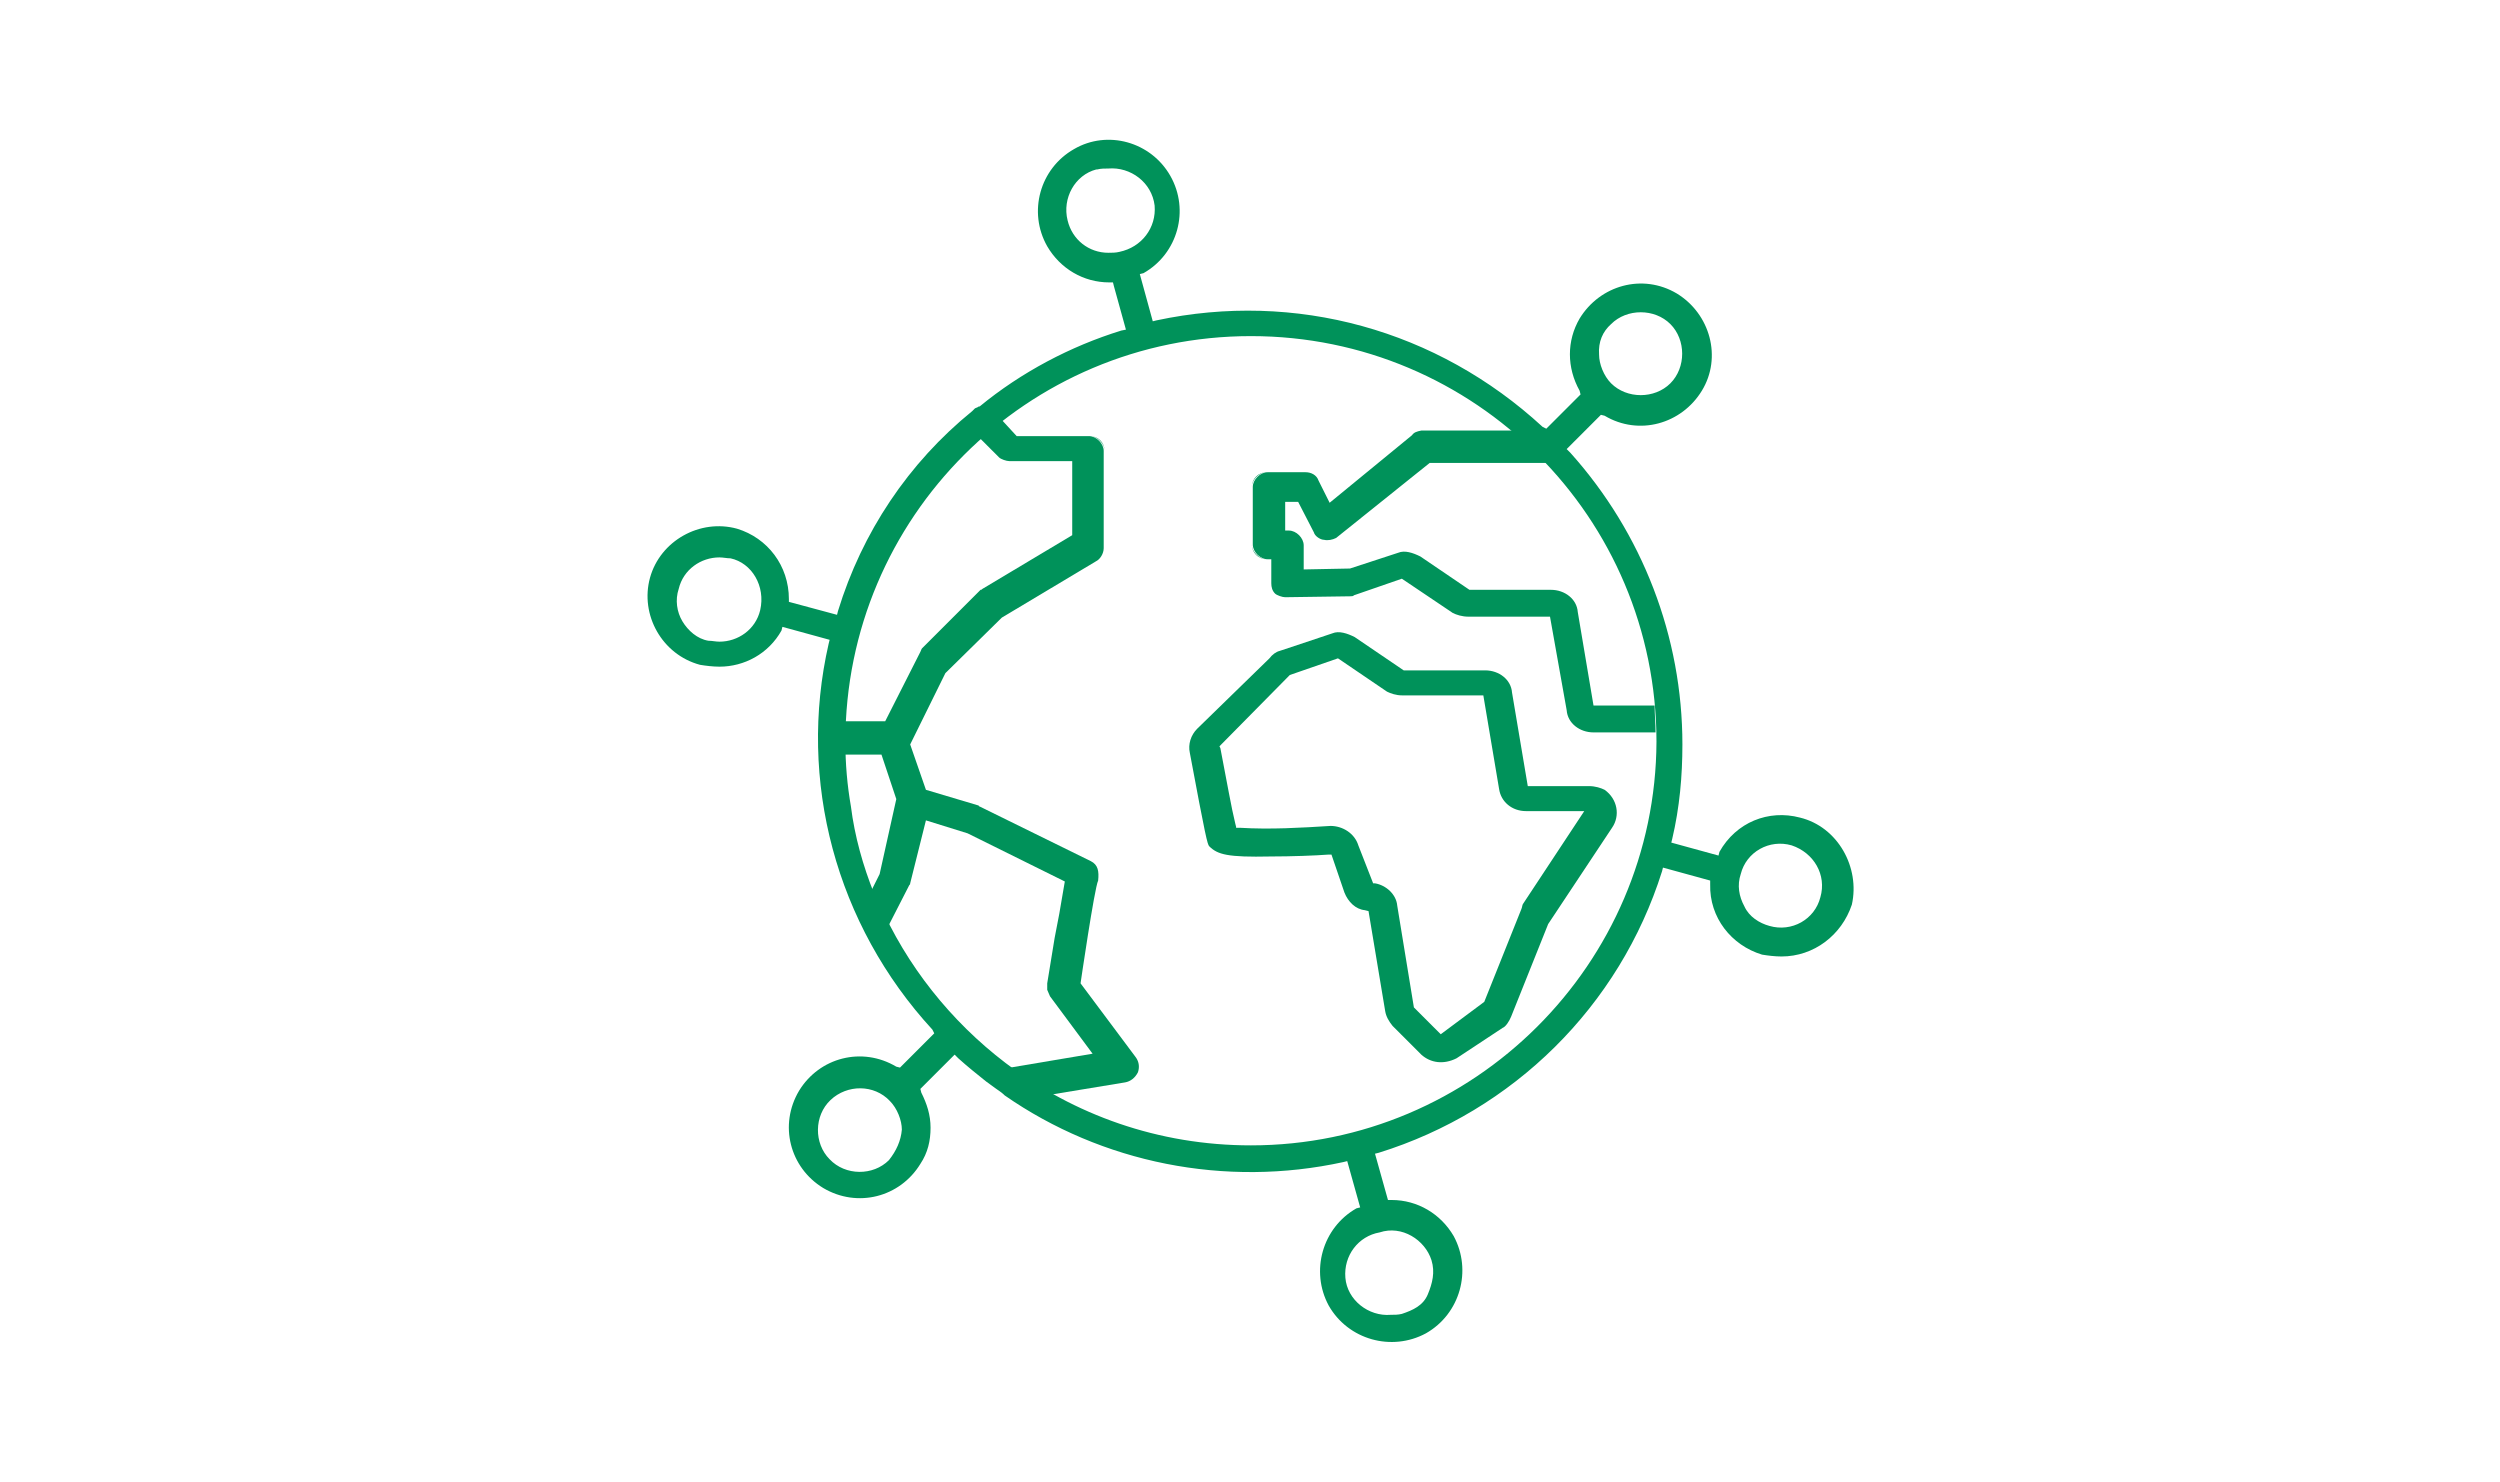
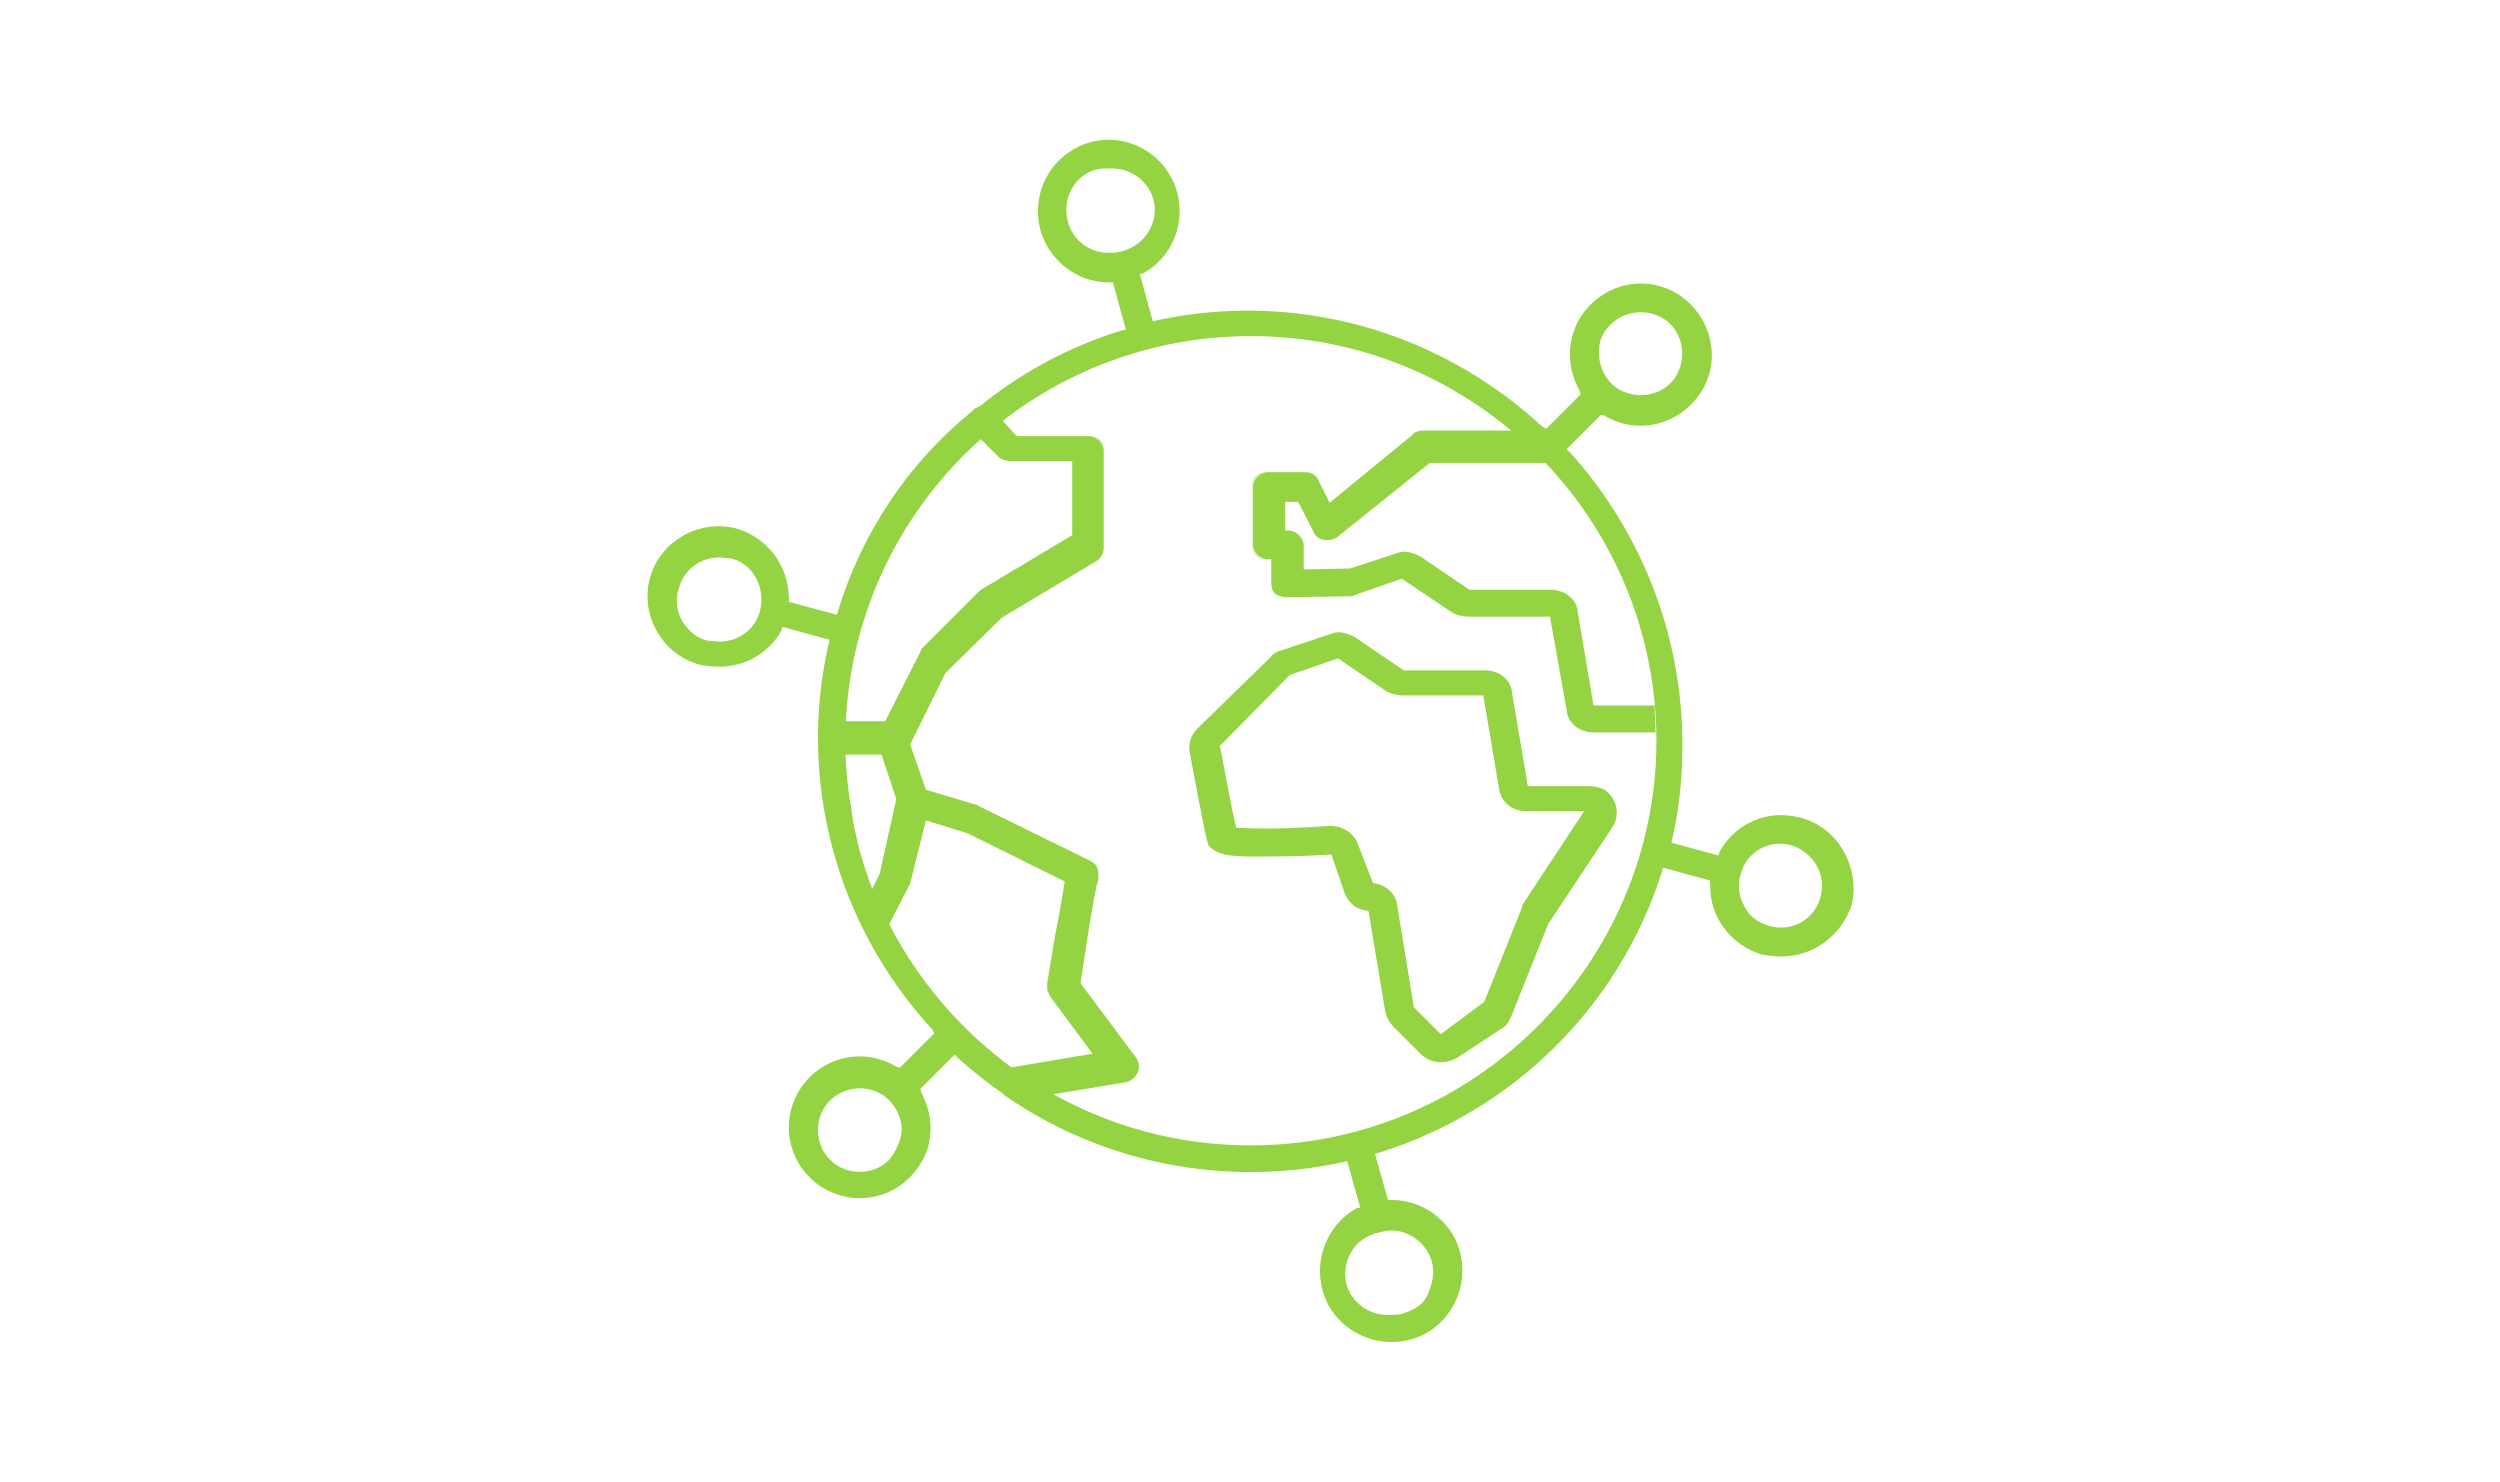
<svg xmlns="http://www.w3.org/2000/svg" version="1.1" id="Layer_1" x="0px" y="0px" viewBox="0 0 270 160" style="enable-background:new 0 0 270 160;" xml:space="preserve">
-   <style type="text/css"> .st0{fill:none;} .st1{fill:#00925A;} .st2{fill:none;stroke:#D324AA;stroke-width:1.011;stroke-miterlimit:10;} </style>
+   <style type="text/css"> .st0{fill:none;} .st1{fill :#94d341;;} .st2{fill:none;stroke:#D324AA;stroke-width:1.011;stroke-miterlimit:10;} </style>
  <g>
    <g>
      <path class="st0" d="M193.5,91.4c-2.4-0.6-4.9,0.8-5.5,3.1c-0.3,1.2-0.2,2.4,0.4,3.5c0.5,1.1,1.6,1.7,2.7,2.1 c2.4,0.6,4.9-0.8,5.5-3.1S195.9,92.1,193.5,91.4z" />
    </g>
    <path class="st1" d="M194.4,88.3c-3.4-0.9-6.9,0.5-8.7,3.7l-0.1,0.4l-5.1-1.4l0.1-0.4c0.8-3.4,1.1-6.8,1.1-10.2 c0-11.6-4.3-22.8-12.1-31.5l-0.4-0.4l3.7-3.7l0.4,0.1c3.7,2.2,8.3,0.9,10.5-2.7c2.2-3.6,0.9-8.3-2.7-10.5 c-3.7-2.2-8.3-0.9-10.5,2.7c-1.4,2.4-1.4,5.3,0,7.8l0.1,0.4l-3.7,3.7l-0.4-0.2c-11.4-10.5-26.7-14.7-41.7-11.5l-0.4,0.1l-1.4-5.1 l0.4-0.1c3.7-2.1,5-6.8,2.9-10.5c-2.1-3.7-6.8-5-10.4-2.9c-3.7,2.1-5,6.8-2.9,10.5c1.4,2.4,3.9,3.9,6.7,3.9h0.4l0.1,0.4l1.3,4.7 l-0.5,0.1c-5.5,1.7-10.8,4.5-15.3,8.2h-0.1c-0.1,0.1-0.2,0.1-0.4,0.2c-0.2,0.2-0.2,0.2-0.2,0.2l-0.1,0.1C98.1,50,93.1,57.5,90.5,66 l-0.1,0.4L85.2,65v-0.3c0-3.6-2.3-6.6-5.6-7.6c-4-1.1-8.3,1.3-9.4,5.3c-1.1,4,1.3,8.3,5.4,9.4c0.6,0.1,1.4,0.2,2.1,0.2 c2.7,0,5.3-1.4,6.7-3.9l0.1-0.4l5.1,1.4l-0.1,0.4c-3.4,14.8,0.8,30.4,11.2,41.7l0.2,0.4l-3.7,3.7l-0.4-0.1c-3.7-2.2-8.3-1-10.5,2.6 c-2.2,3.7-1,8.3,2.6,10.5c3.7,2.2,8.3,1,10.5-2.6c0.8-1.2,1.1-2.5,1.1-3.9s-0.4-2.6-1-3.8l-0.1-0.4l3.7-3.7l0.4,0.4 c1,0.9,2,1.7,3,2.5c0.4,0.3,0.7,0.5,1.1,0.8l0,0c0,0,0.6,0.4,0.8,0.6c0,0,0.1,0.1,0.1,0.1c10.5,7.3,23.8,10,36.6,7.2l0.4-0.1l1.4,5 l-0.4,0.1c-3.7,2.1-5,6.8-3,10.5c2.1,3.7,6.8,5,10.5,3c3.7-2.1,5-6.8,3-10.5c-1.4-2.4-3.9-3.9-6.7-3.9h-0.4l-1.4-5l0.4-0.1 c14.5-4.5,26-15.8,30.6-30.4l0.1-0.4l5.1,1.4v0.4c-0.1,3.6,2.3,6.6,5.6,7.6c0.6,0.1,1.4,0.2,2.1,0.2c3.5,0,6.5-2.3,7.6-5.6 C200.9,93.7,198.5,89.3,194.4,88.3z M174,35c1.7-1.7,4.7-1.7,6.4,0c1.7,1.7,1.7,4.7,0,6.4c-1.7,1.7-4.7,1.7-6.4,0 c-0.8-0.8-1.3-2.1-1.3-3.1C172.6,36.9,173.1,35.8,174,35z M82.1,65.9c-0.5,2.1-2.4,3.4-4.4,3.4c-0.4,0-0.8-0.1-1.2-0.1 c-1.2-0.2-2.2-1.1-2.8-2.1c-0.6-1-0.8-2.3-0.4-3.5c0.5-2.1,2.4-3.4,4.4-3.4c0.4,0,0.8,0.1,1.2,0.1C81.2,60.8,82.7,63.3,82.1,65.9z M96,125.3c-1.7,1.7-4.7,1.7-6.4-0.1c-1.7-1.7-1.7-4.7,0.1-6.4s4.7-1.7,6.4,0.1c0.8,0.8,1.3,2.1,1.3,3.1 C97.3,123.2,96.8,124.3,96,125.3z M120.9,27.2c-0.4,0.1-0.8,0.1-1.2,0.1c-2.1,0-3.9-1.4-4.4-3.5c-0.6-2.4,0.8-4.9,3.1-5.5 c0,0,0,0,0.1,0c0.4-0.1,0.8-0.1,1.2-0.1c2.4-0.2,4.7,1.5,5,4C124.9,24.6,123.3,26.7,120.9,27.2z M149,133.1c2.4-0.8,4.9,0.8,5.6,3 c0.4,1.3,0.1,2.5-0.4,3.7c-0.5,1.2-1.6,1.7-2.8,2.1c-0.4,0.1-0.8,0.1-1.2,0.1c-2.4,0.2-4.7-1.6-4.9-4 C145.1,135.6,146.7,133.5,149,133.1z M135.1,123.7c-10,0-19.1-3.3-26.5-8.9l-0.7,0.1l0.7-0.1c-5.9-4.5-10.7-10.5-13.7-17.4 l-0.5-0.9c-1.2-3-2.1-6.2-2.5-9.4c-0.4-2.3-0.6-4.6-0.6-7c0-24.2,19.6-43.8,43.8-43.8s43.8,19.6,43.8,43.8 C178.8,104.1,159.2,123.7,135.1,123.7z M196.6,96.9c-0.6,2.4-3.1,3.8-5.5,3.1c-1.1-0.3-2.2-1-2.7-2.1c-0.6-1.1-0.8-2.3-0.4-3.5 c0.6-2.4,3.1-3.8,5.5-3.1C195.9,92.1,197.3,94.5,196.6,96.9z" />
    <g>
      <polygon class="st2" points="117.7,47.1 117.7,47.1 117.7,47.1 " />
      <path class="st0" d="M143.7,89.1c1.3,0,2.6,0.8,3,2.1l1.6,4.1h0.2c1.2,0.2,2.3,1.2,2.4,2.4l1.8,11l2.9,2.9l4.7-3.5l4-10 c0.1-0.1,0.1-0.4,0.2-0.6l6.6-10h-6.3c-1.4,0-2.7-1-2.9-2.4l-1.7-10.1h-8.8c-0.6,0-1.1-0.2-1.6-0.4l-5.3-3.6l-5.2,1.8l-7.6,7.7 l0.1,0.2c0.7,3.7,1.1,6.6,1.6,8.1l0.1,0.4h0.4C137.2,89.6,140.5,89.3,143.7,89.1z" />
      <path class="st0" d="M130.9,91.1c-0.2-0.2-0.4-1-2.1-10.1c-0.2-0.9,0.1-1.9,0.8-2.6l7.8-7.6c0.3-0.3,0.7-0.7,1.1-0.8l5.7-1.9 c0.8-0.2,1.7,0,2.4,0.4l5.3,3.6h8.8c1.4,0,2.8,1,2.9,2.4l1.7,10.1h6.6c0.7,0,1.2,0.2,1.7,0.4c1.3,1,1.7,2.8,0.8,4.1l-6.9,10.4 l-4,10c-0.2,0.6-0.6,1.1-0.9,1.2l-5,3.3c-1.3,0.7-2.8,0.4-3.8-0.4l-3.1-3.1c-0.3-0.4-0.7-1-0.8-1.6L148,98.4l-0.4-0.1 c-1-0.1-1.8-0.9-2.2-1.9l-1.4-4.1h-0.4c-1.3,0.1-3.9,0.2-6.2,0.2C132.6,92.6,131.5,92.3,130.9,91.1z" />
      <path class="st1" d="M152.5,47l-8.9,7.3l-1.2-2.4c-0.2-0.6-0.8-0.9-1.4-0.9h-4.1c-0.8,0-1.6,0.8-1.6,1.6v6.2 c0,0.8,0.8,1.6,1.6,1.6h0.4V63c0,0.4,0.1,0.8,0.4,1.1c0.2,0.2,0.8,0.4,1.1,0.4l7-0.1c0.1,0,0.4,0,0.4-0.1l5.2-1.8l5.5,3.7 c0.4,0.2,1,0.4,1.7,0.4h8.8l1.8,10.1c0.1,1.4,1.4,2.4,2.9,2.4h6.7c0-1-0.1-1.9-0.1-2.9h-6.6l-1.7-10.1c-0.1-1.4-1.4-2.4-2.9-2.4 h-8.8l-5.3-3.6c-0.8-0.4-1.7-0.7-2.4-0.4l-5.2,1.7l-5,0.1v-2.6c0-0.8-0.8-1.6-1.6-1.6h-0.4v-3.1h1.4l1.7,3.3 c0.1,0.4,0.7,0.8,1.1,0.8c0.4,0.1,0.9,0,1.3-0.2l10.1-8.1c-0.1,0,10.8,0,13,0c-1.1-1.2-2.3-2.4-3.5-3.5h-10.4 C153,46.6,152.7,46.7,152.5,47z" />
      <path class="st1" d="M136.8,51c-0.9,0-1.6,0.7-1.6,1.6C135.2,51.8,136,51,136.8,51z" />
      <path class="st1" d="M135.2,58.8c0,0.9,0.7,1.6,1.6,1.6C136,60.4,135.2,59.6,135.2,58.8z" />
      <path class="st1" d="M119.3,48.7c0-0.9-0.7-1.6-1.6-1.6C118.5,47.1,119.3,47.9,119.3,48.7z" />
      <path class="st1" d="M137.2,92.5c2.3,0,4.9-0.1,6.2-0.2h0.4l1.4,4.1c0.4,1,1.2,1.8,2.2,1.9l0.4,0.1l1.8,10.8 c0.1,0.6,0.4,1.1,0.8,1.6l3.1,3.1c1,0.9,2.4,1.1,3.8,0.4l5-3.3c0.3-0.1,0.7-0.7,0.9-1.2l4-10l6.9-10.4c0.9-1.3,0.6-3.1-0.8-4.1 c-0.4-0.2-1-0.4-1.7-0.4h-6.6l-1.7-10.1c-0.1-1.4-1.4-2.4-2.9-2.4h-8.8l-5.3-3.6c-0.8-0.4-1.7-0.7-2.4-0.4l-5.7,1.9 c-0.4,0.1-0.8,0.4-1.1,0.8l-7.8,7.6c-0.7,0.7-1,1.7-0.8,2.6c1.7,9.1,1.9,9.9,2.1,10.1C131.5,92.3,132.6,92.6,137.2,92.5z M133.5,89.3l-0.1-0.4c-0.4-1.6-0.9-4.5-1.6-8.1l-0.1-0.2l7.6-7.7l5.2-1.8l5.3,3.6c0.4,0.2,1,0.4,1.6,0.4h8.8l1.7,10.1 c0.2,1.4,1.4,2.4,2.9,2.4h6.3l-6.6,10c-0.1,0.1-0.1,0.4-0.2,0.6l-4,10l-4.7,3.5l-2.9-2.9l-1.8-11c-0.1-1.2-1.2-2.2-2.4-2.4h-0.2 l-1.6-4.1c-0.4-1.3-1.7-2.1-3-2.1c-3.2,0.2-6.5,0.4-9.8,0.2H133.5z" />
    </g>
    <path class="st1" d="M122.6,114.1l-5.9-7.9c0,0,1.5-10.3,1.9-11.1c0.1-1,0-1.7-0.8-2.1l-12-5.9c-0.1,0-0.1-0.1-0.1-0.1l-5.7-1.7 l-1.7-4.9l3.8-7.7l6.1-6l10.2-6.1c0.4-0.2,0.8-0.8,0.8-1.4V48.7c0-0.8-0.8-1.6-1.6-1.6c0,0,0,0,0,0h-7.8l-2.3-2.5 c-0.8,0.6-1.6,1.3-2.4,2l2.8,2.8c0.2,0.2,0.8,0.4,1.1,0.4h6.8v8l-9.7,5.8c-0.1,0.1-0.1,0.1-0.2,0.1l-6.3,6.3 c-0.1,0.1-0.1,0.2-0.2,0.4l-3.8,7.5h-5.4c0,0.5,0,1.1,0,1.6c0,0.7,0,1.4,0.1,2h4.9l1.6,4.8L95,94.4l-1.2,2.4 c0.5,1.2,1.1,2.4,1.7,3.6c0.2-0.1,0.5-0.4,0.6-0.7l2.1-4.1c0.1-0.1,0.1-0.1,0.1-0.2l1.7-6.8l4.5,1.4l10.5,5.2l-0.6,3.5l-0.5,2.6 l-0.8,4.9c0,0.2,0,0.5,0,0.7c0.1,0.2,0.2,0.5,0.3,0.7l4.6,6.2l-9.5,1.6c1.4,1.1,2.9,2,4.5,2.9l8.5-1.4c0.6-0.1,1.1-0.5,1.4-1.1 C123.1,115.2,123,114.6,122.6,114.1z" />
  </g>
</svg>
